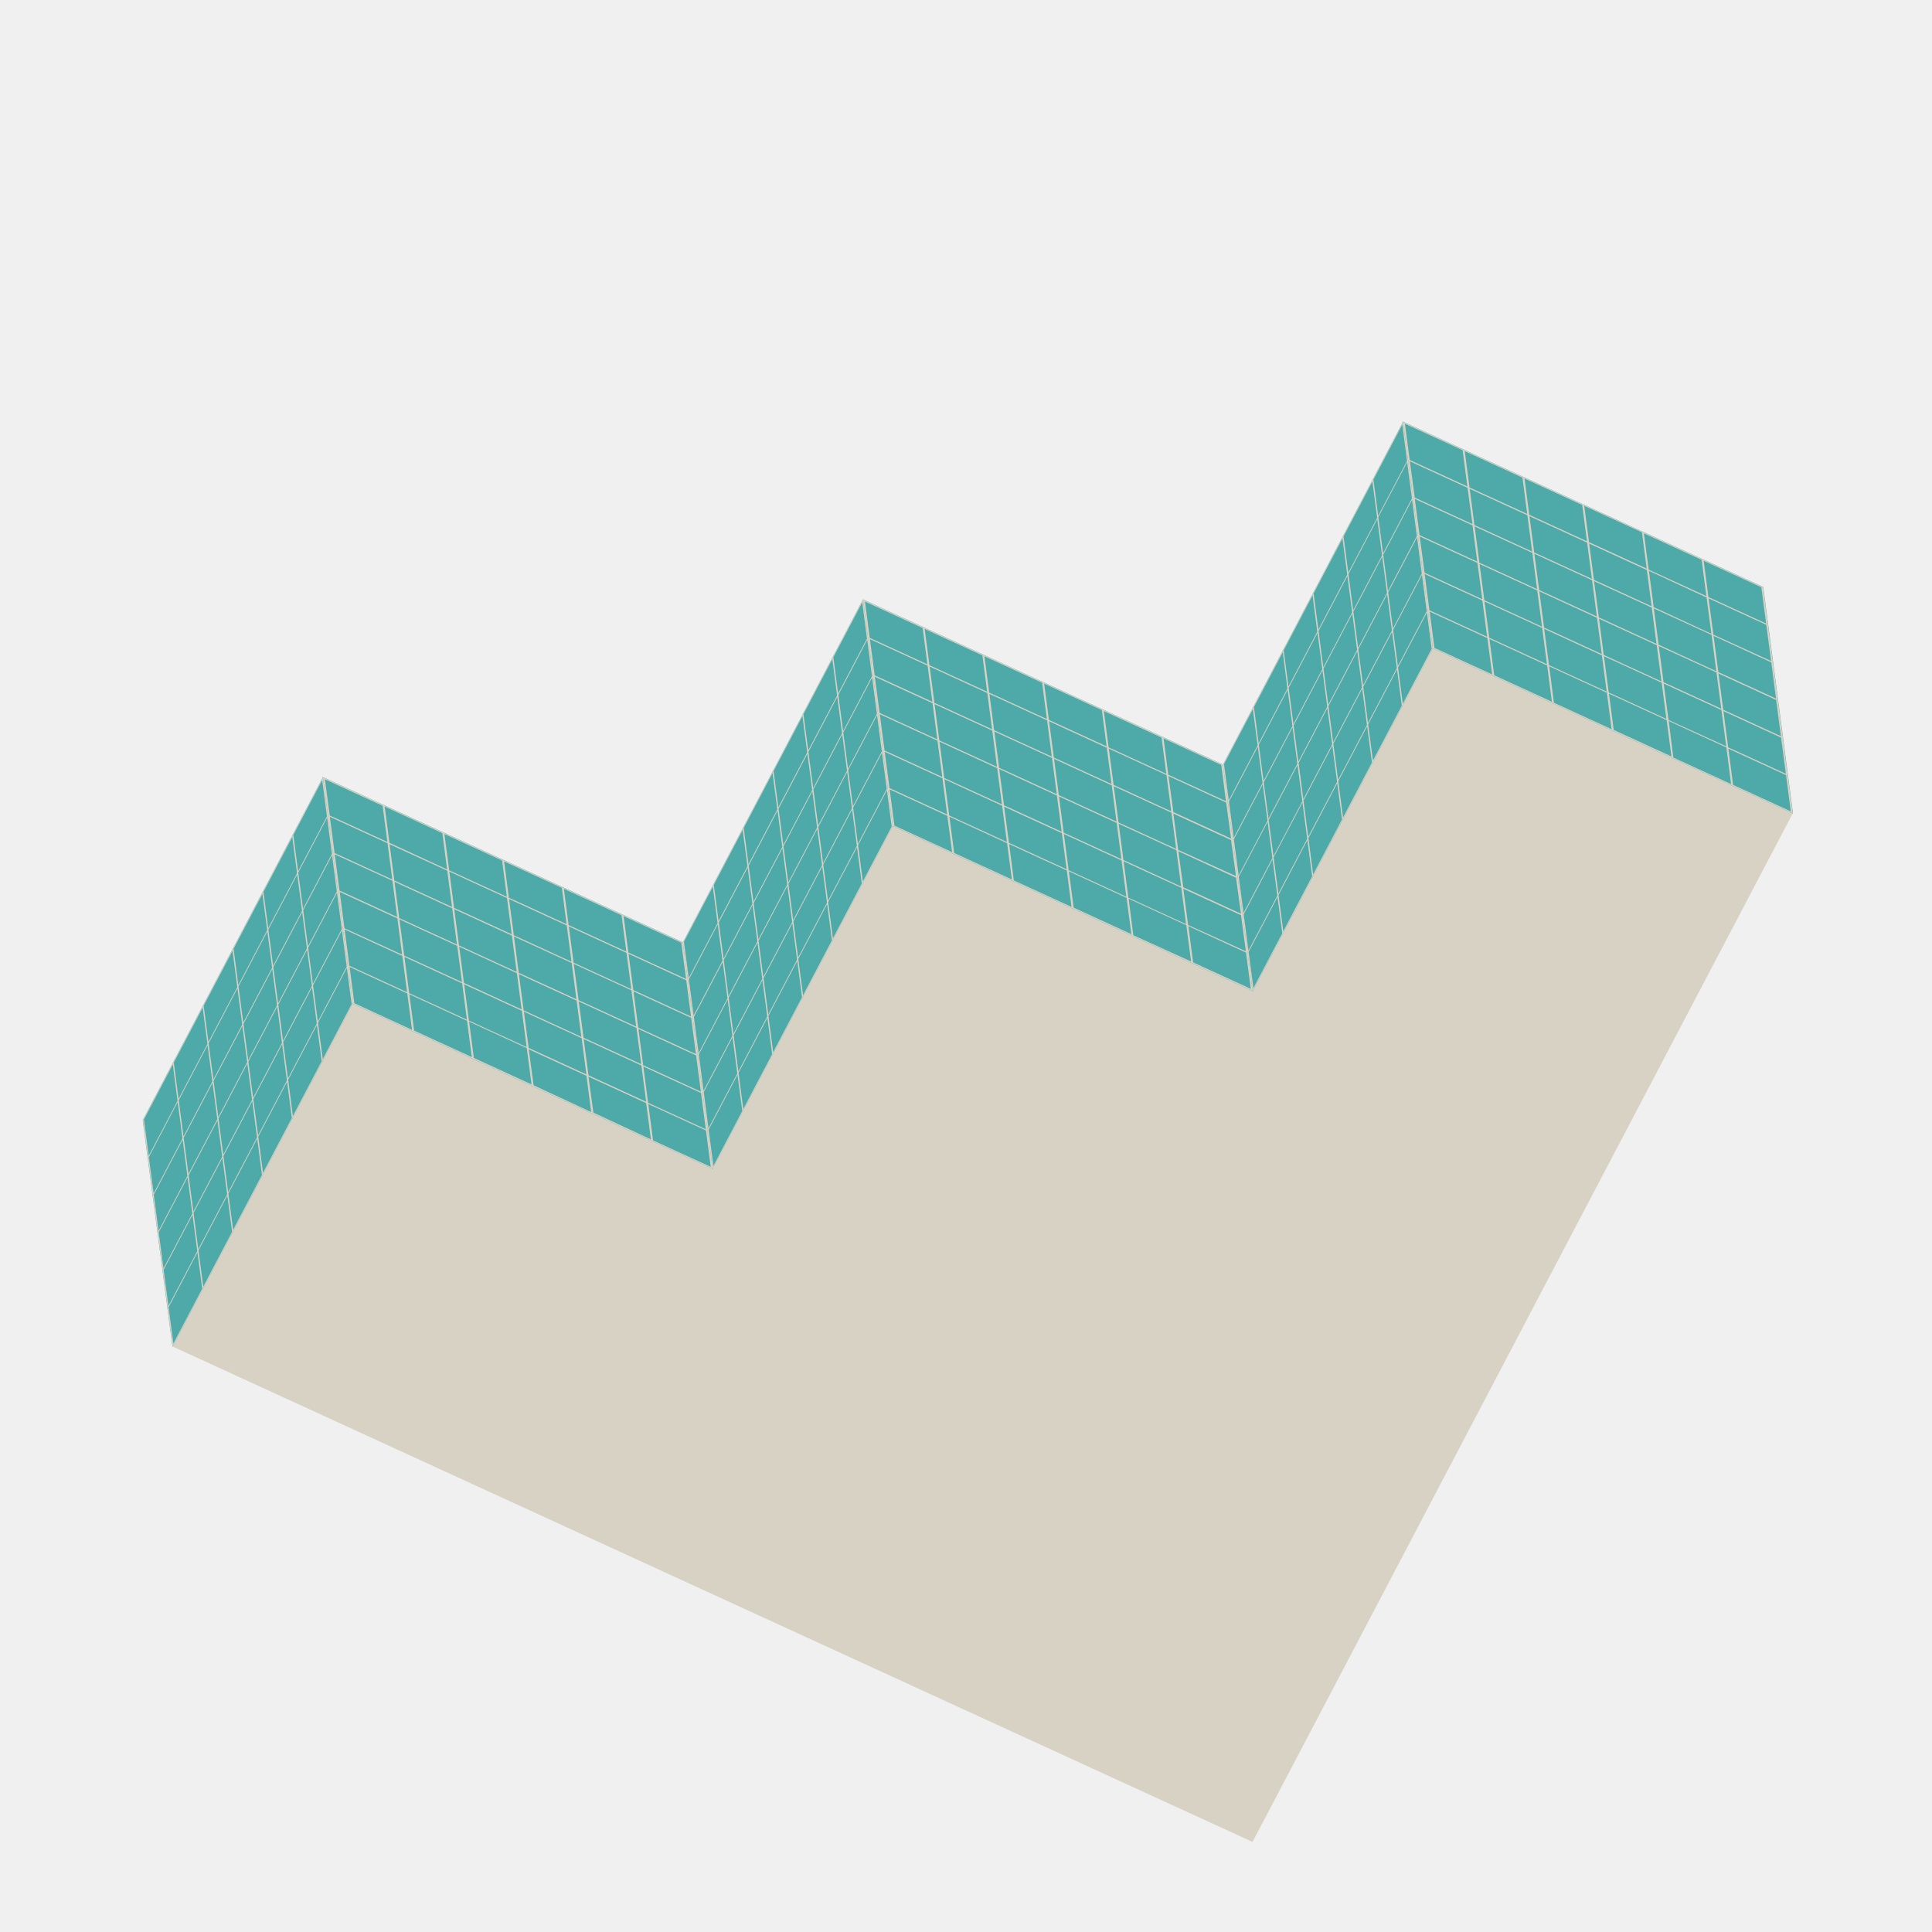
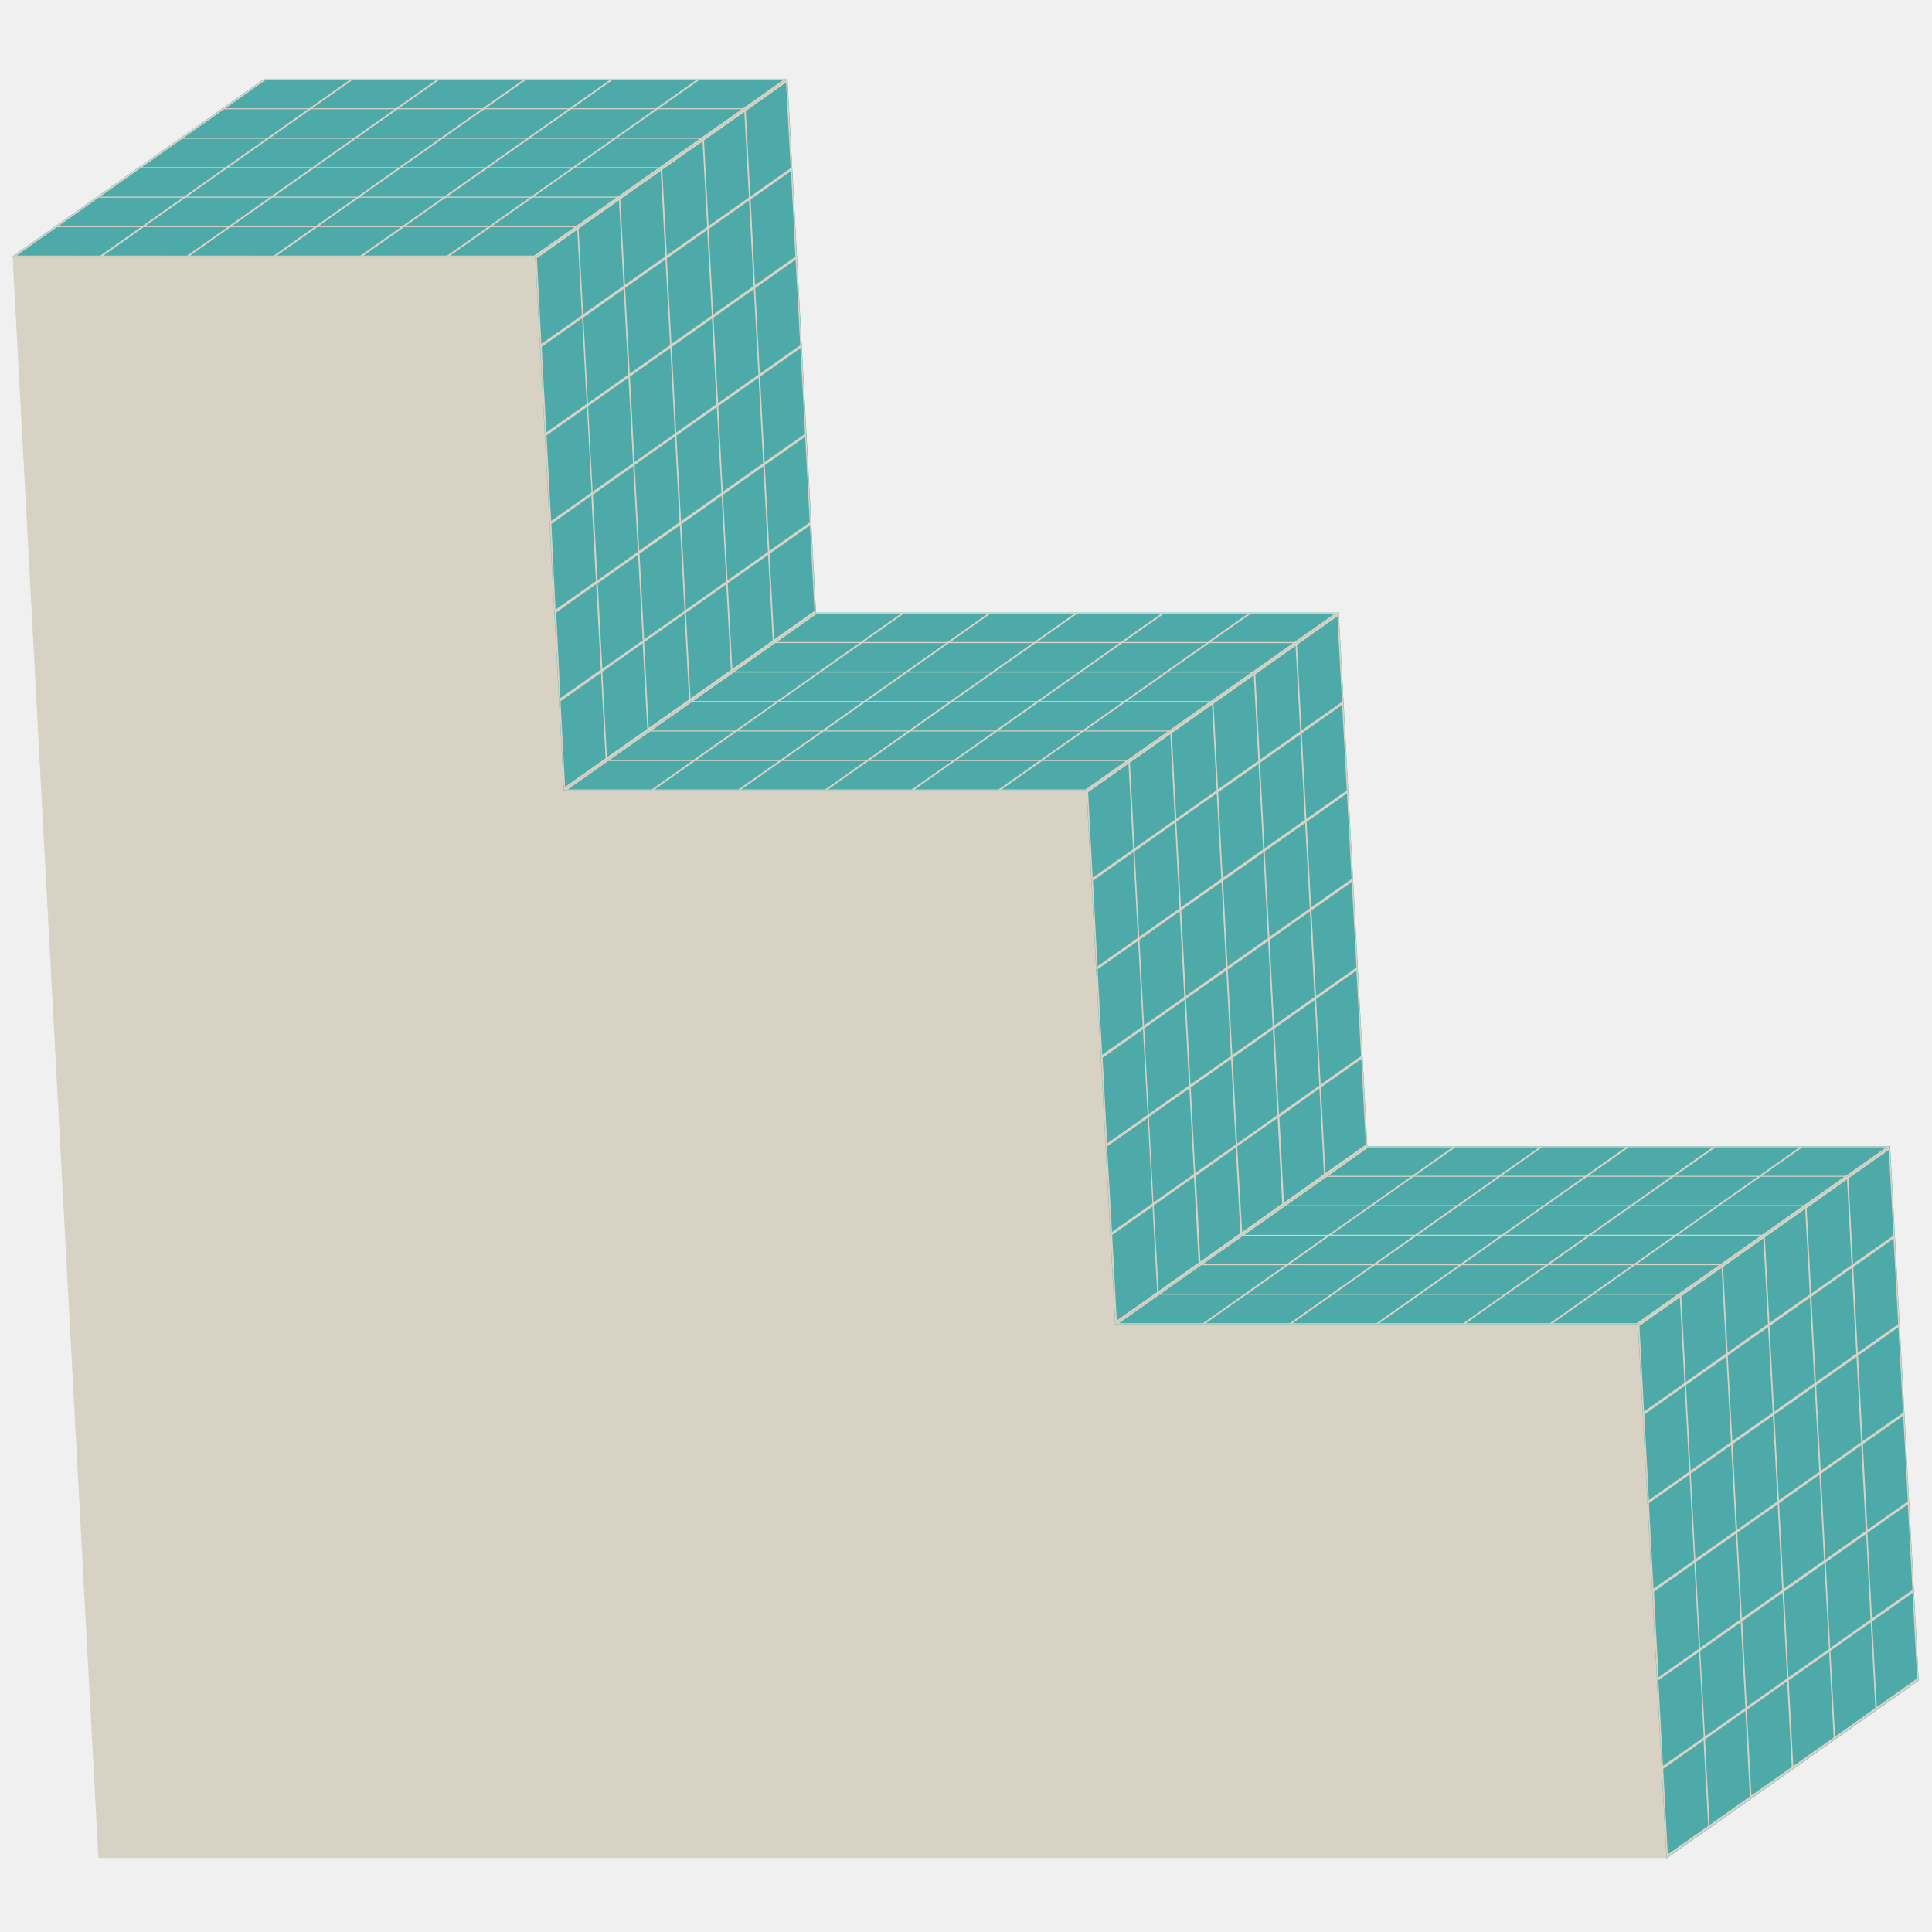
- <svg xmlns="http://www.w3.org/2000/svg" width="683" height="683" viewBox="0 0 683 683" fill="none">
-   <g clip-path="url(#clip0_59_5257)">
-     <path d="M506.513 229.163L442.851 350.367L315.6 291.99L251.938 413.195L124.676 354.812L61.014 476.016L188.276 534.399L315.527 592.776L442.788 651.159L506.451 529.955L570.113 408.75L633.775 287.546L506.513 229.163Z" fill="#D8D2C4" />
-     <path d="M50.456 395.998L60.983 476.143L124.728 354.782L114.203 274.631L50.456 395.998Z" fill="#4DAAA9" />
-     <path d="M241.381 333.177L251.903 413.319L315.647 291.958L305.128 211.81L241.381 333.177Z" fill="#4DAAA9" />
-     <path d="M432.293 270.349L442.821 350.494L506.565 229.133L496.041 148.982L432.293 270.349Z" fill="#4DAAA9" />
-     <path d="M124.606 354.825L252.03 413.279L241.503 333.134L114.081 274.674L124.606 354.825Z" fill="#4DAAA9" />
-     <path d="M315.541 292.009L442.924 350.448L432.399 270.298L305.014 211.864L315.541 292.009Z" fill="#4DAAA9" />
-     <path d="M495.918 149.025L506.443 229.176L633.867 287.63L623.34 207.485L495.918 149.025Z" fill="#4DAAA9" />
-     <path d="M114.17 274.764L124.677 354.812L251.939 413.195L241.415 333.166L114.17 274.764ZM219.724 323.565L221.41 336.397L201.013 327.04L199.349 314.22L219.724 323.565ZM182.724 344.038L184.404 356.866L164.021 347.495L162.341 334.667L182.724 344.038ZM162.27 334.23L160.584 321.413L180.97 330.764L182.656 343.595L162.27 334.23ZM183.441 344.372L203.838 353.729L205.522 366.551L185.124 357.194L183.441 344.372ZM183.382 343.912L181.705 331.079L202.097 340.433L203.783 353.264L183.382 343.912ZM181.64 330.63L179.951 317.805L200.349 327.162L202.035 339.993L181.64 330.63ZM180.915 330.299L160.529 320.948L158.843 308.117L179.234 317.471L180.915 330.299ZM159.794 320.634L139.402 311.28L137.716 298.449L158.114 307.806L159.794 320.634ZM159.856 321.087L161.542 333.919L141.144 324.562L139.458 311.73L159.856 321.087ZM161.634 334.367L163.318 347.19L142.895 337.827L141.212 325.004L161.634 334.367ZM163.379 347.643L165.06 360.472L144.662 351.115L142.982 338.286L163.379 347.643ZM164.096 347.977L184.488 357.331L186.169 370.159L165.782 360.808L164.096 347.977ZM185.217 357.643L205.614 367L207.3 379.831L186.903 370.474L185.217 357.643ZM206.343 367.311L226.741 376.668L228.43 389.494L208.032 380.137L206.343 367.311ZM206.29 366.855L204.601 354.029L224.999 363.386L226.682 376.209L206.29 366.855ZM204.545 353.579L202.831 340.747L223.228 350.104L224.909 362.932L204.545 353.579ZM202.772 340.33L201.091 327.502L221.483 336.856L223.169 349.687L202.772 340.33ZM198.63 313.878L200.287 326.708L179.898 317.349L178.21 304.523L198.63 313.878ZM177.498 304.206L179.184 317.037L158.797 307.686L157.112 294.855L177.498 304.206ZM156.377 294.541L158.063 307.372L137.675 297.956L135.995 285.128L156.377 294.541ZM114.862 275.499L135.26 284.856L136.946 297.644L116.571 288.299L114.862 275.499ZM116.608 288.747L136.999 298.101L138.688 310.926L118.291 301.569L116.608 288.747ZM118.35 302.028L138.731 311.362L140.414 324.185L120.022 314.831L118.35 302.028ZM120.097 315.313L140.489 324.667L142.15 337.478L121.769 328.158L120.097 315.313ZM121.831 328.583L142.223 337.937L143.909 350.769L123.511 341.412L121.831 328.583ZM125.268 354.665L123.582 341.834L143.979 351.191L145.662 364.056L125.268 354.665ZM146.394 364.334L144.708 351.503L165.106 360.86L166.792 373.691L146.394 364.334ZM167.52 374.002L165.84 361.174L186.226 370.525L187.912 383.356L167.52 374.002ZM188.641 383.668L186.925 370.949L207.316 380.303L209.002 393.134L188.641 383.668ZM209.773 393.339L208.034 380.609L228.431 389.966L230.115 402.789L209.773 393.339ZM251.26 412.503L230.863 403.146L229.177 390.286L249.574 399.643L251.26 412.503ZM249.512 399.218L229.115 389.861L227.435 377.033L247.832 386.39L249.512 399.218ZM247.77 385.936L227.373 376.579L225.693 363.751L246.084 373.105L247.77 385.936ZM246.028 372.654L225.631 363.297L223.945 350.466L244.342 359.823L246.028 372.654ZM244.281 359.369L223.889 350.015L222.203 337.184L242.598 346.547L244.281 359.369ZM222.141 336.731L220.461 323.902L240.85 333.262L242.539 346.088L222.141 336.731Z" fill="#D8D2C4" />
-     <path d="M50.508 395.968L61.014 476.016L124.677 354.812L114.17 274.764L50.508 395.968ZM103.33 295.904L105.019 308.729L94.822 328.143L93.133 315.317L103.33 295.904ZM87.439 375.967L89.122 388.789L78.923 408.208L77.239 395.386L87.439 375.967ZM77.178 394.932L75.497 382.104L85.697 362.685L87.38 375.508L77.178 394.932ZM87.801 375.278L98.004 355.854L99.684 368.682L89.484 388.101L87.801 375.278ZM87.739 374.825L86.059 361.997L96.261 342.572L97.945 355.394L87.739 374.825ZM85.997 361.543L84.311 348.712L94.514 329.287L96.203 342.113L85.997 361.543ZM85.638 362.226L75.436 381.65L73.747 368.825L83.947 349.406L85.638 362.226ZM75.077 382.333L64.871 401.763L63.185 388.932L73.388 369.508L75.077 382.333ZM75.136 382.792L76.819 395.615L66.613 415.045L64.933 402.217L75.136 382.792ZM76.878 396.074L78.561 408.897L68.358 428.321L66.675 415.499L76.878 396.074ZM78.623 409.35L80.309 422.182L70.106 441.606L68.42 428.775L78.623 409.35ZM78.984 408.662L89.184 389.243L90.87 402.074L80.67 421.493L78.984 408.662ZM89.546 388.555L99.748 369.13L101.434 381.961L91.237 401.375L89.546 388.555ZM100.11 368.442L110.313 349.017L111.999 361.848L101.796 381.273L100.11 368.442ZM100.048 367.988L98.377 355.143L108.582 335.713L110.266 348.535L100.048 367.988ZM98.306 354.706L96.623 341.884L106.829 322.453L108.509 335.281L98.306 354.706ZM96.564 341.424L94.876 328.599L105.078 309.174L106.767 322L96.564 341.424ZM92.778 316.008L94.47 328.814L84.255 348.261L82.575 335.419L92.778 316.008ZM82.213 336.121L83.888 348.961L73.688 368.38L72.002 355.549L82.213 336.121ZM71.652 356.229L73.335 369.051L63.129 388.482L61.444 375.651L71.652 356.229ZM50.885 395.767L61.087 376.342L62.773 389.173L52.571 408.598L50.885 395.767ZM52.621 409.045L62.824 389.621L64.51 402.452L54.307 421.876L52.621 409.045ZM54.369 422.33L64.572 402.905L66.252 415.734L56.049 435.158L54.369 422.33ZM56.111 435.612L66.313 416.187L67.997 429.01L57.794 448.435L56.111 435.612ZM57.856 448.888L68.058 429.463L69.744 442.295L59.541 461.719L57.856 448.888ZM61.293 474.97L59.603 462.173L69.806 442.748L71.486 455.576L61.293 474.97ZM71.857 454.857L70.167 442.06L80.37 422.635L82.051 435.463L71.857 454.857ZM82.421 434.744L80.732 421.947L90.932 402.528L92.612 415.356L82.421 434.744ZM92.983 414.637L91.302 401.808L101.49 382.412L103.171 395.24L92.983 414.637ZM103.547 394.524L101.867 381.695L112.043 362.321L113.723 375.149L103.547 394.524ZM124.314 354.986L114.097 374.439L112.416 361.61L122.625 342.174L124.314 354.986ZM122.563 341.735L112.36 361.16L110.674 348.329L120.877 328.904L122.563 341.735ZM120.815 328.45L110.613 347.875L108.929 335.052L119.135 315.622L120.815 328.45ZM119.073 315.168L108.871 334.593L107.187 321.771L117.393 302.34L119.073 315.168ZM117.331 301.887L107.129 321.311L105.44 308.486L115.646 289.055L117.331 301.887ZM105.387 308.029L103.698 295.204L113.904 275.774L115.59 288.605L105.387 308.029Z" fill="#D8D2C4" />
-     <path d="M241.415 333.166L251.939 413.195L315.601 291.991L305.089 211.939L241.415 333.166ZM304.82 212.955L306.497 225.774L296.294 245.199L294.606 232.374L304.82 212.955ZM295.933 245.887L285.73 265.312L284.041 252.487L294.247 233.056L295.933 245.887ZM278.364 313.145L280.047 325.968L269.847 345.387L268.164 332.564L278.364 313.145ZM268.105 332.105L266.416 319.28L276.616 299.86L278.305 312.686L268.105 332.105ZM278.725 312.457L288.928 293.032L290.611 305.855L280.409 325.279L278.725 312.457ZM278.664 312.003L276.978 299.172L287.18 279.747L288.869 292.573L278.664 312.003ZM276.919 298.713L275.236 285.89L285.438 266.466L287.122 279.288L276.919 298.713ZM276.557 299.401L266.358 318.82L264.674 305.998L274.874 286.579L276.557 299.401ZM265.996 319.509L255.79 338.939L254.11 326.111L264.313 306.686L265.996 319.509ZM266.055 319.968L267.744 332.793L257.538 352.224L255.852 339.393L266.055 319.968ZM267.802 333.253L269.486 346.075L259.283 365.5L257.6 352.677L267.802 333.253ZM269.553 346.518L271.233 359.346L261.025 378.782L259.344 365.954L269.553 346.518ZM269.915 345.829L280.114 326.41L281.795 339.238L271.595 358.658L269.915 345.829ZM280.476 325.722L290.679 306.297L292.359 319.125L282.15 338.561L280.476 325.722ZM291.04 305.609L301.243 286.184L302.923 299.012L292.715 318.448L291.04 305.609ZM290.979 305.155L289.295 292.333L299.501 272.902L301.181 285.731L290.979 305.155ZM289.234 291.879L287.545 279.054L297.751 259.623L299.437 272.454L289.234 291.879ZM287.486 278.594L285.791 265.794L295.997 246.364L297.68 259.186L287.486 278.594ZM285.369 266.001L275.163 285.431L273.477 272.6L283.68 253.175L285.369 266.001ZM274.804 286.114L264.602 305.538L262.916 292.707L273.115 273.288L274.804 286.114ZM264.243 306.221L254.037 325.651L252.351 312.82L262.554 293.395L264.243 306.221ZM241.787 332.933L251.99 313.509L253.676 326.34L243.473 345.764L241.787 332.933ZM243.534 346.218L253.74 326.788L255.421 339.616L245.215 359.046L243.534 346.218ZM245.299 359.483L255.502 340.059L257.188 352.89L246.974 372.337L245.299 359.483ZM247.047 372.768L257.25 353.343L258.933 366.166L248.718 385.613L247.047 372.768ZM248.792 386.044L258.971 366.664L260.651 379.492L250.46 398.895L248.792 386.044ZM250.519 399.354L260.722 379.929L262.414 392.749L252.208 412.18L250.519 399.354ZM261.083 379.241L271.286 359.816L272.972 372.647L262.772 392.067L261.083 379.241ZM271.648 359.128L281.848 339.709L283.534 352.54L273.334 371.959L271.648 359.128ZM282.209 339.021L292.412 319.596L294.098 332.427L283.898 351.846L282.209 339.021ZM292.773 318.907L302.976 299.483L304.662 312.314L294.454 331.75L292.773 318.907ZM315.227 292.201L305.035 311.603L303.35 298.772L313.552 279.347L315.227 292.201ZM313.482 278.91L303.279 298.335L301.593 285.518L311.796 266.094L313.482 278.91ZM311.74 265.629L301.537 285.053L299.857 272.225L310.06 252.801L311.74 265.629ZM309.998 252.347L299.795 271.772L298.109 258.94L308.312 239.516L309.998 252.347ZM308.262 239.04L298.048 258.487L296.373 245.647L306.579 226.217L308.262 239.04Z" fill="#D8D2C4" />
-     <path d="M305.089 211.939L315.601 291.99L442.852 350.367L432.334 270.313L305.089 211.939ZM431.74 270.423L433.398 283.239L413.012 273.888L411.355 261.058L431.74 270.423ZM412.309 273.569L391.926 264.212L390.234 251.392L410.626 260.746L412.309 273.569ZM373.633 281.23L375.323 294.041L354.937 284.69L353.253 271.868L373.633 281.23ZM353.208 271.423L351.528 258.595L371.909 267.943L373.595 280.774L353.208 271.423ZM374.376 281.556L394.768 290.91L396.432 303.729L376.043 294.37L374.376 281.556ZM374.315 281.102L372.634 268.274L393.02 277.625L394.706 290.456L374.315 281.102ZM372.556 267.812L370.87 254.981L391.262 264.335L392.942 277.163L372.556 267.812ZM371.83 267.48L351.441 258.149L349.786 245.313L370.172 254.664L371.83 267.48ZM350.715 257.818L330.329 248.467L328.643 235.636L349.032 244.995L350.715 257.818ZM350.777 258.271L352.463 271.103L332.071 261.749L330.391 248.92L350.777 258.271ZM352.524 271.556L354.205 284.384L333.813 275.03L332.133 262.202L352.524 271.556ZM354.266 284.838L355.955 297.649L335.569 288.298L333.883 275.467L354.266 284.838ZM354.986 285.166L375.373 294.517L377.07 307.312L356.69 297.964L354.986 285.166ZM376.101 294.829L396.493 304.183L398.174 317.011L377.79 307.654L376.101 294.829ZM397.222 304.494L417.614 313.848L419.285 326.693L398.896 317.348L397.222 304.494ZM397.16 304.041L395.477 291.218L415.875 300.561L417.549 313.415L397.16 304.041ZM395.418 290.759L393.735 277.936L414.121 287.288L415.807 300.119L395.418 290.759ZM393.677 277.477L391.988 264.652L412.379 274.006L414.065 286.837L393.677 277.477ZM391.209 263.864L370.817 254.51L369.137 241.682L389.523 251.033L391.209 263.864ZM370.088 254.199L349.702 244.848L348.022 232.019L368.402 241.368L370.088 254.199ZM348.973 244.536L328.581 235.182L326.901 222.354L347.293 231.694L348.973 244.536ZM305.789 212.671L326.175 222.023L327.861 234.854L307.47 225.5L305.789 212.671ZM307.531 225.953L327.923 235.307L329.615 248.113L309.229 238.762L307.531 225.953ZM309.273 239.235L329.665 248.589L331.346 261.389L310.954 252.035L309.273 239.235ZM311.027 252.495L331.413 261.846L333.102 274.671L312.71 265.317L311.027 252.495ZM312.772 265.771L333.155 275.127L334.844 287.953L314.452 278.599L312.772 265.771ZM314.514 279.053L334.903 288.412L336.586 301.235L316.2 291.884L314.514 279.053ZM335.634 288.718L356.026 298.072L357.712 310.903L337.32 301.549L335.634 288.718ZM356.761 298.387L377.141 307.735L378.79 320.596L358.404 311.245L356.761 298.387ZM377.87 308.046L398.262 317.4L399.948 330.231L379.559 320.872L377.87 308.046ZM398.996 317.715L419.382 327.066L421.068 339.897L400.652 330.63L398.996 317.715ZM442.18 349.579L421.789 340.225L420.105 327.403L440.491 336.754L442.18 349.579ZM440.438 336.297L420.017 327.013L418.328 314.188L438.72 323.542L440.438 336.297ZM438.691 323.013L418.305 313.662L416.574 300.928L436.966 310.283L438.691 323.013ZM436.946 309.736L416.502 300.455L414.816 287.624L435.208 296.978L436.946 309.736ZM435.204 296.455L414.812 287.101L413.079 274.345L433.471 283.699L435.204 296.455Z" fill="#D8D2C4" />
-     <path d="M432.333 270.313L442.851 350.367L506.513 229.163L495.995 149.109L432.333 270.313ZM495.744 150.105L497.424 162.933L487.212 182.374L485.529 169.552L495.744 150.105ZM486.86 183.046L476.648 202.487L474.965 189.665L485.168 170.24L486.86 183.046ZM469.259 250.309L470.942 263.131L460.743 282.55L459.074 269.7L469.259 250.309ZM458.998 269.274L457.312 256.443L467.52 237.007L469.209 249.833L458.998 269.274ZM469.621 249.62L479.824 230.196L481.507 243.018L471.304 262.443L469.621 249.62ZM469.559 249.167L467.873 236.336L478.076 216.911L479.765 229.736L469.559 249.167ZM467.817 235.885L466.131 223.054L476.334 203.629L478.023 216.455L467.817 235.885ZM467.459 236.568L457.256 255.992L455.57 243.161L465.77 223.742L467.459 236.568ZM456.897 256.675L446.691 276.105L445.006 263.274L455.208 243.85L456.897 256.675ZM456.95 257.131L458.639 269.957L448.433 289.387L446.748 276.556L456.95 257.131ZM458.698 270.416L460.398 283.248L450.195 302.672L448.492 289.846L458.698 270.416ZM460.443 283.692L462.123 296.52L451.929 315.928L450.243 303.097L460.443 283.692ZM460.804 283.004L471.004 263.585L472.684 276.413L462.485 295.832L460.804 283.004ZM471.366 262.897L481.568 243.472L483.249 256.3L473.046 275.725L471.366 262.897ZM481.93 242.783L492.133 223.359L493.813 236.187L483.61 255.612L481.93 242.783ZM481.868 242.33L480.185 229.507L490.391 210.077L492.071 222.905L481.868 242.33ZM480.126 229.048L478.438 216.223L488.643 196.792L490.329 209.623L480.126 229.048ZM478.384 215.766L476.696 202.941L486.898 183.516L488.587 196.342L478.384 215.766ZM476.275 203.17L466.07 222.6L464.389 209.772L474.592 190.347L476.275 203.17ZM465.693 223.316L455.494 242.736L453.813 229.907L464.013 210.488L465.693 223.316ZM455.132 243.424L444.944 262.821L443.289 249.984L453.492 230.56L455.132 243.424ZM432.707 270.131L442.91 250.706L444.596 263.523L434.396 282.942L432.707 270.131ZM434.458 283.396L444.661 263.971L446.347 276.803L436.15 296.216L434.458 283.396ZM436.2 296.678L446.403 277.253L448.089 290.084L437.886 309.509L436.2 296.678ZM437.931 309.954L448.134 290.529L449.817 303.352L439.614 322.776L437.931 309.954ZM439.676 323.23L449.878 303.805L451.559 316.634L441.347 336.075L439.676 323.23ZM441.415 336.517L451.62 317.087L453.306 329.918L443.104 349.343L441.415 336.517ZM451.982 316.399L462.185 296.974L463.871 309.805L453.668 329.23L451.982 316.399ZM462.546 296.286L472.74 276.878L474.426 289.709L464.226 309.128L462.546 296.286ZM473.108 276.178L483.322 256.731L485.008 269.562L474.794 289.009L473.108 276.178ZM483.672 256.065L493.875 236.641L495.561 249.472L485.358 268.896L483.672 256.065ZM506.125 229.359L495.922 248.783L494.236 235.952L504.439 216.528L506.125 229.359ZM504.377 216.074L494.175 235.499L492.489 222.668L502.692 203.243L504.377 216.074ZM502.63 202.789L492.415 222.236L490.749 209.394L500.955 189.964L502.63 202.789ZM500.888 189.507L490.685 208.932L488.996 196.107L499.202 176.676L500.888 189.507ZM499.146 176.226L488.943 195.65L487.254 182.825L497.46 163.394L499.146 176.226Z" fill="#D8D2C4" />
-     <path d="M495.996 149.109L506.514 229.163L633.776 287.546L623.263 207.495L495.996 149.109ZM622.67 207.604L624.359 220.43L603.962 211.073L602.281 198.245L622.67 207.604ZM603.236 210.742L582.844 201.388L581.158 188.556L601.556 197.913L603.236 210.742ZM564.566 218.392L566.252 231.223L545.861 221.869L544.18 209.04L564.566 218.392ZM544.119 208.587L542.433 195.756L562.824 205.11L564.51 217.941L544.119 208.587ZM565.289 218.728L585.686 228.085L587.358 240.902L566.944 231.536L565.289 218.728ZM565.23 218.269L563.519 205.432L583.916 214.789L585.611 227.631L565.23 218.269ZM563.488 204.987L561.8 192.162L582.197 201.519L583.877 214.347L563.488 204.987ZM562.763 204.656L542.377 195.305L540.691 182.474L561.082 191.828L562.763 204.656ZM541.642 194.991L521.245 185.634L519.564 172.805L539.956 182.16L541.642 194.991ZM541.704 195.444L543.384 208.272L522.992 198.918L521.306 186.087L541.704 195.444ZM543.446 208.726L545.129 221.549L524.737 212.195L523.048 199.369L543.446 208.726ZM545.185 221.985L546.874 234.811L526.477 225.454L524.796 212.626L545.185 221.985ZM545.911 222.316L566.297 231.668L567.989 244.502L547.597 235.147L545.911 222.316ZM567.032 231.982L587.429 241.339L589.109 254.167L568.718 244.813L567.032 231.982ZM588.158 241.65L608.555 251.007L610.244 263.833L589.854 254.53L588.158 241.65ZM588.099 241.191L586.416 228.369L606.813 237.726L608.496 250.548L588.099 241.191ZM586.354 227.915L584.674 215.087L605.066 224.441L606.754 237.309L586.354 227.915ZM584.612 214.633L582.926 201.802L603.317 211.227L605.003 224.058L584.612 214.633ZM582.145 201.02L561.747 191.663L560.067 178.835L580.459 188.189L582.145 201.02ZM561.018 191.352L540.627 181.998L538.946 169.169L559.332 178.521L561.018 191.352ZM539.898 181.686L519.5 172.329L517.814 159.498L538.212 168.855L539.898 181.686ZM496.669 149.798L517.066 159.155L518.75 171.978L498.358 162.624L496.669 149.798ZM498.411 163.08L518.808 172.437L520.548 185.289L500.15 175.932L498.411 163.08ZM500.159 176.365L520.556 185.722L522.239 198.544L501.842 189.187L500.159 176.365ZM501.901 189.646L522.298 199.003L524.009 211.841L503.612 202.484L501.901 189.646ZM503.645 202.923L524.043 212.28L525.729 225.111L505.331 215.754L503.645 202.923ZM505.424 216.217L525.816 225.571L527.502 238.402L507.104 229.045L505.424 216.217ZM526.55 225.885L546.945 235.248L548.628 248.07L528.236 238.716L526.55 225.885ZM547.676 235.553L568.068 244.907L569.725 257.78L549.339 248.429L547.676 235.553ZM568.797 245.219L589.194 254.576L590.88 267.407L570.483 258.05L568.797 245.219ZM589.929 254.89L610.321 264.244L611.957 277.171L591.559 267.814L589.929 254.89ZM633.083 286.839L612.691 277.485L611.005 264.654L631.403 274.011L633.083 286.839ZM631.341 273.557L610.944 264.2L609.263 251.372L629.64 260.754L631.341 273.557ZM629.593 260.273L609.202 250.919L607.516 238.087L627.91 247.45L629.593 260.273ZM627.863 246.968L607.471 237.614L605.785 224.783L626.18 234.146L627.863 246.968ZM626.121 233.687L605.704 224.355L604.023 211.526L624.421 220.883L626.121 233.687Z" fill="#D8D2C4" />
-   </g>
-   <defs>
-     <clipPath id="clip0_59_5257">
-       <rect width="505.703" height="505.703" fill="white" transform="translate(0 447.703) rotate(-62.2894)" />
-     </clipPath>
-   </defs>
+ <svg xmlns="http://www.w3.org/2000/svg" width="506" height="506" viewBox="0 0 506 506" fill="none">
+   <path d="M429.007 346.798H292.1L284.61 206.997H147.703L140.213 67.182H3.306L10.797 206.997L18.288 346.798L25.778 486.612H162.685H299.591H436.498L429.007 346.798Z" fill="#D8D2C4" />
+   <path d="M69.237 20.626L3.18 67.214H140.263L206.327 20.626H69.237Z" fill="#4DAAA9" />
+   <path d="M213.634 160.441L147.577 207.022H284.66L350.724 160.441H213.634Z" fill="#4DAAA9" />
+   <path d="M358.032 300.242L291.974 346.83H429.058L495.121 300.242H358.032Z" fill="#4DAAA9" />
+   <path d="M140.168 67.126L147.671 207.117L213.729 160.529L206.232 20.538L140.168 67.126Z" fill="#4DAAA9" />
+   <path d="M284.565 206.953L292.062 346.9L358.126 300.312L350.623 160.365L284.565 206.953Z" fill="#4DAAA9" />
+   <path d="M495.026 300.154L428.962 346.741L436.466 486.733L502.523 440.145L495.026 300.154Z" fill="#4DAAA9" />
+   <path d="M206.194 20.658L140.212 67.183L147.703 206.997L213.659 160.466L206.194 20.658ZM212.073 136.799L201.497 144.258L200.296 121.849L210.872 114.415L212.073 136.799ZM176.743 113.562L166.168 121.015L164.986 98.612L175.561 91.159L176.743 113.562ZM175.915 90.894L186.478 83.441L187.679 105.837L177.103 113.296L175.915 90.894ZM176.781 114.352L177.982 136.761L167.413 144.214L166.212 121.805L176.781 114.352ZM177.16 114.087L187.742 106.634L188.943 129.036L178.368 136.496L177.16 114.087ZM188.109 106.368L198.678 98.909L199.879 121.318L189.304 128.777L188.109 106.368ZM188.065 105.572L186.863 83.175L197.439 75.716L198.64 98.119L188.065 105.572ZM186.8 82.379L185.599 59.976L196.175 52.517L197.376 74.926L186.8 82.379ZM186.427 82.644L175.852 90.104L174.651 67.695L185.226 60.236L186.427 82.644ZM175.498 90.394L164.929 97.847L163.721 75.413L174.29 67.96L175.498 90.394ZM164.556 98.113L153.98 105.565L152.779 83.156L163.355 75.704L164.556 98.113ZM164.594 98.903L165.795 121.305L155.219 128.758L154.018 106.362L164.594 98.903ZM165.858 122.096L167.059 144.505L156.483 151.964L155.282 129.555L165.858 122.096ZM167.122 145.295L168.323 167.704L157.754 175.163L156.553 152.754L167.122 145.295ZM167.501 145.036L178.071 137.576L179.272 159.985L168.702 167.438L167.501 145.036ZM178.444 137.317L189.006 129.833L190.207 152.242L179.632 159.695L178.444 137.317ZM189.348 129.586L199.923 122.134L201.124 144.536L190.549 151.995L189.348 129.586ZM210.84 113.619L200.252 121.053L199.057 98.65L209.626 91.191L210.84 113.619ZM209.576 90.413L199 97.873L197.799 75.476L208.375 68.017L209.576 90.413ZM208.312 67.221L197.736 74.68L196.592 52.252L207.167 44.799L208.312 67.221ZM205.865 21.613L207.066 44.021L196.529 51.462L195.328 29.078L205.865 21.613ZM194.948 29.318L196.149 51.721L185.58 59.18L184.379 36.771L194.948 29.318ZM184 37.036L185.214 59.42L174.644 66.873L173.443 44.47L184 37.036ZM173.051 44.761L174.253 67.164L163.683 74.591L162.457 52.214L173.051 44.761ZM162.109 52.467L163.31 74.869L152.735 82.328L151.534 59.919L162.109 52.467ZM140.617 67.638L151.192 60.179L152.394 82.588L141.786 90.059L140.617 67.638ZM141.881 90.837L152.457 83.378L153.658 105.787L143.082 113.246L141.881 90.837ZM143.145 114.036L153.721 106.583L154.922 128.979L144.347 136.439L143.145 114.036ZM144.41 137.229L154.871 129.795L156.073 152.198L145.497 159.657L144.41 137.229ZM145.674 160.434L156.136 152.975L157.337 175.384L146.768 182.837L145.674 160.434ZM148 206.074L146.799 183.665L157.4 176.193L158.601 198.602L148 206.074ZM158.949 198.349L157.748 175.94L168.323 168.488L169.524 190.896L158.949 198.349ZM169.897 190.631L168.696 168.222L179.272 160.769L180.473 183.172L169.897 190.631ZM180.846 182.913L179.645 160.504L190.22 153.045L191.421 175.454L180.846 182.913ZM191.794 175.188L190.593 152.785L201.169 145.326L202.363 167.735L191.794 175.188ZM201.542 145.061L212.117 137.608L213.312 160.011L202.743 167.47L201.542 145.061Z" fill="#D8D2C4" />
+   <path d="M69.287 20.658L3.306 67.183H140.212L206.194 20.658H69.287ZM182.438 20.892L171.869 28.351H149.941L160.51 20.892H182.438ZM104.168 44.053L93.599 51.506H71.664L82.233 44.053H104.168ZM82.606 43.788L93.182 36.335H115.117L104.547 43.788H82.606ZM104.946 44.053H126.887L116.311 51.506H94.376L104.946 44.053ZM105.319 43.788L115.894 36.335H137.835L127.266 43.788H105.319ZM116.267 36.069L126.843 28.61H148.784L138.215 36.069H116.267ZM115.496 36.069H93.555L104.124 28.61H126.059L115.496 36.069ZM92.784 36.069H70.836L81.412 28.61H103.353L92.784 36.069ZM92.404 36.335L81.835 43.788H59.888L70.463 36.335H92.404ZM81.456 44.053L70.886 51.506H48.945L59.514 44.053H81.456ZM70.514 51.771L59.938 59.23H37.997L48.572 51.771H70.514ZM71.291 51.771H93.226L82.65 59.23H60.716L71.291 51.771ZM94.004 51.771H115.945L105.369 59.23H83.441L94.004 51.771ZM116.722 51.771H138.663L128.088 59.23H106.147L116.722 51.771ZM117.095 51.506L127.69 44.053H149.637L139.068 51.506H117.095ZM128.044 43.788L138.613 36.335H160.56L149.985 43.788H128.044ZM138.992 36.069L149.561 28.61H171.502L160.933 36.069H138.992ZM159.732 20.898L149.182 28.351H127.216L137.804 20.892L159.732 20.898ZM137.014 20.898L126.425 28.351H104.49L115.066 20.892L137.014 20.898ZM114.301 20.898L103.732 28.351H81.784L92.36 20.892L114.301 20.898ZM69.641 20.898H91.582L81.007 28.357H59.066L69.641 20.898ZM58.693 28.61H80.634L70.058 36.069H48.117L58.693 28.61ZM47.744 36.335H69.686L59.11 43.788H37.169L47.744 36.335ZM36.796 44.053H58.737L48.168 51.506H26.227L36.796 44.053ZM25.854 51.771H47.795L37.219 59.23H15.278L25.854 51.771ZM4.361 66.942L14.905 59.496H36.846L26.271 66.949L4.361 66.942ZM27.08 66.942L37.624 59.496H59.565L48.99 66.949L27.08 66.942ZM49.799 66.942L60.343 59.496H82.278L71.702 66.949L49.799 66.942ZM72.511 66.942L83.087 59.49H104.996L94.421 66.942H72.511ZM95.23 66.942L105.805 59.49H127.69L117.114 66.942H95.23ZM139.89 66.942H117.917L128.492 59.49H150.446L139.89 66.942ZM150.807 59.23H128.865L139.441 51.771H161.382L150.807 59.23ZM161.755 51.506H139.814L150.383 44.053H172.331L161.755 51.506ZM172.703 43.788H150.762L161.331 36.335H183.279L172.703 43.788ZM183.652 36.069H161.711L172.28 28.61H194.227L183.652 36.069ZM172.659 28.351L183.228 20.892H205.176L194.6 28.351H172.659Z" fill="#D8D2C4" />
+   <path d="M213.659 160.466L147.703 206.997H284.61L350.591 160.466H213.659ZM349.567 160.7L338.998 168.146H317.057L327.626 160.687L349.567 160.7ZM316.279 168.146H294.338L304.907 160.687H326.855L316.279 168.146ZM248.566 183.867L237.996 191.32H216.062L226.631 183.867H248.566ZM227.01 183.602L237.579 176.143H259.514L248.945 183.602H227.01ZM249.343 183.867H271.284L260.715 191.32H238.774L249.343 183.867ZM249.716 183.602L260.292 176.143H282.233L271.664 183.602H249.716ZM260.671 175.877L271.24 168.424H293.181L282.612 175.877H260.671ZM259.893 175.877H237.958L248.528 168.424H270.462L259.893 175.877ZM237.181 175.877H215.233L225.809 168.424H247.75L237.181 175.877ZM236.802 176.143L226.232 183.602H204.285L214.86 176.143H236.802ZM225.853 183.867L215.284 191.32H193.343L203.912 183.867H225.853ZM214.924 191.585L204.348 199.038H182.394L192.97 191.585H214.924ZM215.701 191.585H237.636L227.061 199.038H205.126L215.701 191.585ZM238.414 191.585H260.355L249.779 199.038H227.825L238.414 191.585ZM261.132 191.585H283.073L272.498 199.038H250.544L261.132 191.585ZM261.505 191.32L272.074 183.867H294.022L283.446 191.32H261.505ZM272.447 183.602L283.017 176.143H304.964L294.389 183.602H272.447ZM283.396 175.877L293.94 168.424H315.887L305.318 175.877H283.396ZM293.56 168.146H271.613L282.188 160.687H304.13L293.56 168.146ZM270.842 168.146H248.901L259.476 160.687H281.411L270.842 168.146ZM248.129 168.146H226.182L236.757 160.687H258.699L248.129 168.146ZM214.039 160.687H235.98L225.404 168.146H203.463L214.039 160.687ZM203.09 168.412H225.038L214.462 175.864H192.515L203.09 168.412ZM192.167 176.143H214.108L203.533 183.602H181.566L192.167 176.143ZM181.219 183.867H203.16L192.591 191.32H170.624L181.219 183.867ZM170.276 191.585H192.167L181.592 199.038H159.676L170.276 191.585ZM159.296 199.304H181.238L170.675 206.763H148.727L159.296 199.304ZM182.015 199.304H203.956L193.381 206.763H171.446L182.015 199.304ZM204.734 199.304H226.669L216.093 206.763H194.158L204.734 199.304ZM227.446 199.304H249.387L238.812 206.763H216.877L227.446 199.304ZM250.165 199.304H272.106L261.531 206.763H239.577L250.165 199.304ZM284.249 206.763H262.333L272.909 199.304H294.85L284.249 206.763ZM295.204 199.038H273.263L283.826 191.585H305.767L295.204 199.038ZM306.152 191.32H284.211L294.787 183.867H316.728L306.152 191.32ZM317.101 183.602H295.16L305.735 176.143H327.676L317.101 183.602ZM328.075 175.877H306.108L316.696 168.424H338.644L328.075 175.877Z" fill="#D8D2C4" />
+   <path d="M350.591 160.466L284.61 206.997L292.101 346.798L358.082 300.261L350.591 160.466ZM357.709 299.787L347.134 307.214L345.933 284.818L356.521 277.384L357.709 299.787ZM345.888 284.047L344.694 261.651L355.257 254.192L356.458 276.594L345.888 284.047ZM321.122 253.37L310.565 260.823L309.364 238.426L319.933 230.973L321.122 253.37ZM320.306 230.727L330.882 223.274L332.083 245.664L321.507 253.123L320.306 230.727ZM321.179 254.179L322.38 276.582L311.804 284.015L310.609 261.613L321.179 254.179ZM321.551 253.913L332.127 246.461L333.328 268.857L322.752 276.316L321.551 253.913ZM332.5 246.176L343.075 238.717L344.276 261.12L333.701 268.572L332.5 246.176ZM332.456 245.38L331.236 222.99L341.83 215.556L343.031 237.952L332.456 245.38ZM331.191 222.193L329.99 199.797L340.566 192.338L341.761 214.74L331.191 222.193ZM330.818 222.459L320.243 229.918L319.042 207.515L329.617 200.062L330.818 222.459ZM319.87 230.183L309.294 237.636L308.093 215.233L318.669 207.781L319.87 230.183ZM308.922 237.902L298.365 245.354L297.164 222.958L307.739 215.499L308.922 237.902ZM308.966 238.692L310.167 261.088L299.629 268.541L298.428 246.151L308.966 238.692ZM310.23 261.878L311.431 284.281L300.856 291.734L299.661 269.337L310.23 261.878ZM311.494 285.071L312.695 307.474L302.101 314.926L300.894 292.53L311.494 285.071ZM311.867 284.806L322.436 277.353L323.65 299.755L313.049 307.214L311.867 284.806ZM322.816 277.087L333.385 269.634L334.586 292.031L324.01 299.49L322.816 277.087ZM333.764 269.369L344.333 261.91L345.534 284.312L334.959 291.772L333.764 269.369ZM344.668 260.854L343.467 238.452L354.043 230.999L355.244 253.395L344.668 260.854ZM343.404 237.661L342.203 215.265L352.779 207.812L353.98 230.202L343.404 237.661ZM342.14 214.475L340.939 192.072L351.514 184.619L352.728 207.016L342.14 214.475ZM350.269 161.427L351.47 183.823L340.895 191.282L339.694 168.879L350.269 161.427ZM339.321 169.145L340.522 191.548L329.971 199L328.77 176.604L339.321 169.145ZM328.372 176.863L329.573 199.266L319.023 206.706L317.822 184.303L328.372 176.863ZM317.449 184.582L318.65 206.978L308.081 214.437L306.88 192.034L317.449 184.582ZM306.507 192.3L307.702 214.696L297.132 222.155L295.931 199.753L306.507 192.3ZM295.558 200.018L296.753 222.421L286.184 229.874L284.983 207.477L295.558 200.018ZM296.823 223.211L298.024 245.614L287.448 253.073L286.247 230.67L296.823 223.211ZM298.087 246.41L299.288 268.8L288.668 276.24L287.467 253.844L298.087 246.41ZM299.351 269.59L300.552 291.993L289.977 299.452L288.782 277.049L299.351 269.59ZM300.615 292.789L301.816 315.186L291.241 322.645L289.951 300.261L300.615 292.789ZM292.486 345.838L291.285 323.435L301.854 315.982L303.055 338.378L292.486 345.838ZM303.435 338.119L302.158 315.723L312.727 308.264L313.928 330.666L303.435 338.119ZM314.383 330.395L313.182 307.998L323.65 300.546L324.851 322.948L314.383 330.395ZM325.325 322.676L324.036 300.261L334.611 292.802L335.812 315.205L325.325 322.676ZM336.274 314.958L335.073 292.555L345.56 285.09L346.761 307.493L336.274 314.958Z" fill="#D8D2C4" />
+   <path d="M358.082 300.261L292.101 346.798H429.007L494.989 300.261H358.082ZM493.99 300.501L483.414 307.954H461.454L472.023 300.501H493.99ZM460.696 307.954H438.735L449.305 300.501H471.246L460.696 307.954ZM392.963 323.649L382.394 331.102H360.459L371.06 323.649H392.963ZM371.401 323.384L381.977 315.925H403.93L393.361 323.384H371.401ZM393.741 323.649H415.682L405.113 331.102H383.171L393.741 323.649ZM394.113 323.384L404.689 315.925H426.63L416.061 323.384H394.113ZM405.062 315.666L415.637 308.207H437.579L427.009 315.666H405.062ZM404.291 315.666H382.35L392.925 308.207H414.86L404.291 315.666ZM381.578 315.666H359.631L370.206 308.207H392.148L381.578 315.666ZM381.199 315.925L370.63 323.384H348.682L359.258 315.925H381.199ZM370.251 323.649L359.681 331.121H337.74L348.303 323.649H370.251ZM359.308 331.368L348.733 338.821H326.811L337.386 331.361L359.308 331.368ZM360.086 331.368H382.021L371.445 338.821H349.51L360.086 331.368ZM382.798 331.368H404.74L394.164 338.821H372.223L382.798 331.368ZM405.517 331.368H427.458L416.883 338.821H394.942L405.517 331.368ZM405.89 331.102L416.459 323.649H438.407L427.831 331.102H405.89ZM416.839 323.384L427.408 315.925H449.355L438.78 323.384H416.839ZM427.787 315.666L438.356 308.207H460.297L449.728 315.666H427.787ZM437.958 307.941H416.01L426.586 300.488H448.527L437.958 307.941ZM415.201 307.941H393.266L403.842 300.488H425.777L415.201 307.941ZM392.489 307.941H370.579L381.174 300.507H403.115L392.489 307.941ZM358.417 300.507H380.358L369.796 307.96H347.861L358.417 300.507ZM347.488 308.226H369.429L358.853 315.685H336.925L347.488 308.226ZM336.539 315.944H358.48L347.905 323.403H325.964L336.539 315.944ZM325.591 323.649H347.532L336.963 331.102H315.022L325.591 323.649ZM314.649 331.368H336.59L326.014 338.821H304.054L314.649 331.368ZM303.694 339.086H325.641L315.066 346.545H293.125L303.694 339.086ZM326.419 339.086H348.36L337.785 346.545H315.843L326.419 339.086ZM349.138 339.086H371.06L360.484 346.545H338.549L349.138 339.086ZM371.85 339.086H393.816L383.241 346.545H361.274L371.85 339.086ZM394.569 339.086H416.51L405.934 346.545H383.993L394.569 339.086ZM428.653 346.545H406.712L417.287 339.086H439.229L428.653 346.545ZM439.601 338.821H417.66L428.236 331.361H450.177L439.601 338.821ZM450.55 331.096H428.583L439.178 323.649H461.125L450.55 331.096ZM461.498 323.378H439.557L450.126 315.919H472.074L461.498 323.378ZM472.447 315.659H450.506L461.075 308.2H483.022L472.447 315.659Z" fill="#D8D2C4" />
+   <path d="M494.988 300.261L429.007 346.798L436.498 486.612L502.479 440.081L494.988 300.261ZM502.106 439.607L491.537 447.066L490.336 424.657L500.911 417.205L502.106 439.607ZM490.292 423.861L489.091 401.458L499.666 393.999L500.867 416.408L490.292 423.861ZM465.538 393.184L454.962 400.643L453.761 378.24L464.337 370.787L465.538 393.184ZM464.709 370.522L475.285 363.063L476.486 385.465L465.911 392.924L464.709 370.522ZM465.575 393.98L466.777 416.389L456.207 423.829L455.006 401.401L465.575 393.98ZM465.955 393.715L476.524 386.23L477.725 408.639L467.143 416.111L465.955 393.715ZM476.903 385.996L487.472 378.537L488.673 400.946L478.098 408.399L476.903 385.996ZM476.859 385.2L475.658 362.804L486.233 355.344L487.434 377.747L476.859 385.2ZM475.595 362.007L474.394 339.598L484.969 332.145L486.17 354.548L475.595 362.007ZM475.222 362.273L464.646 369.725L463.445 347.323L474.021 339.864L475.222 362.273ZM464.273 369.991L453.704 377.444L452.503 355.041L463.072 347.582L464.273 369.991ZM453.344 377.696L442.775 385.156L441.574 362.747L452.149 355.294L453.344 377.696ZM453.388 378.493L454.589 400.889L444.014 408.355L442.813 385.952L453.388 378.493ZM454.652 401.686L455.853 424.095L445.278 431.548L444.077 409.145L454.652 401.686ZM455.917 424.885L457.118 447.294L446.548 454.753L445.303 432.376L455.917 424.885ZM456.296 424.619L466.865 417.167L468.066 439.576L457.497 447.028L456.296 424.619ZM467.238 416.901L477.813 409.448L479.015 431.851L468.407 439.329L467.238 416.901ZM478.186 409.183L488.762 401.724L489.9 424.158L479.324 431.617L478.186 409.183ZM489.091 400.668L487.89 378.259L498.465 370.806L499.666 393.209L489.091 400.668ZM487.826 377.469L486.625 355.066L497.201 347.613L498.402 370.01L487.826 377.469ZM486.562 354.276L485.361 331.867L495.937 324.408L497.138 346.817L486.562 354.276ZM494.691 301.177L495.892 323.586L485.323 331.039L484.122 308.636L494.691 301.177ZM483.743 308.896L484.944 331.305L474.375 338.821L473.174 316.412L483.743 308.896ZM472.794 316.62L473.995 339.029L463.426 346.482L462.225 324.073L472.794 316.62ZM461.846 324.339L463.047 346.747L452.478 354.232L451.277 331.823L461.846 324.339ZM450.904 332.057L452.105 354.466L441.529 361.925L440.328 339.516L450.904 332.057ZM439.962 339.813L441.163 362.216L430.587 369.675L429.386 347.266L439.962 339.813ZM441.226 363.012L442.421 385.421L431.851 392.874L430.65 370.471L441.226 363.012ZM442.49 386.211L443.691 408.614L433.065 416.067L431.864 393.67L442.49 386.211ZM443.754 409.404L444.955 431.813L434.38 439.272L433.179 416.863L443.754 409.404ZM445.019 432.609L446.22 455.012L435.537 462.471L434.336 440.062L445.019 432.609ZM436.801 485.67L435.6 463.268L446.175 455.809L447.376 478.218L436.801 485.67ZM447.749 477.952L446.548 455.543L457.124 448.09L458.293 470.493L447.749 477.952ZM458.698 470.227L457.497 447.825L468.072 440.366L469.267 462.775L458.698 470.227ZM469.672 462.509L468.471 440.107L479.046 432.647L480.241 455.056L469.672 462.509ZM480.62 454.791L479.387 432.376L489.963 424.923L491.164 447.332L480.62 454.791Z" fill="#D8D2C4" />
</svg>
